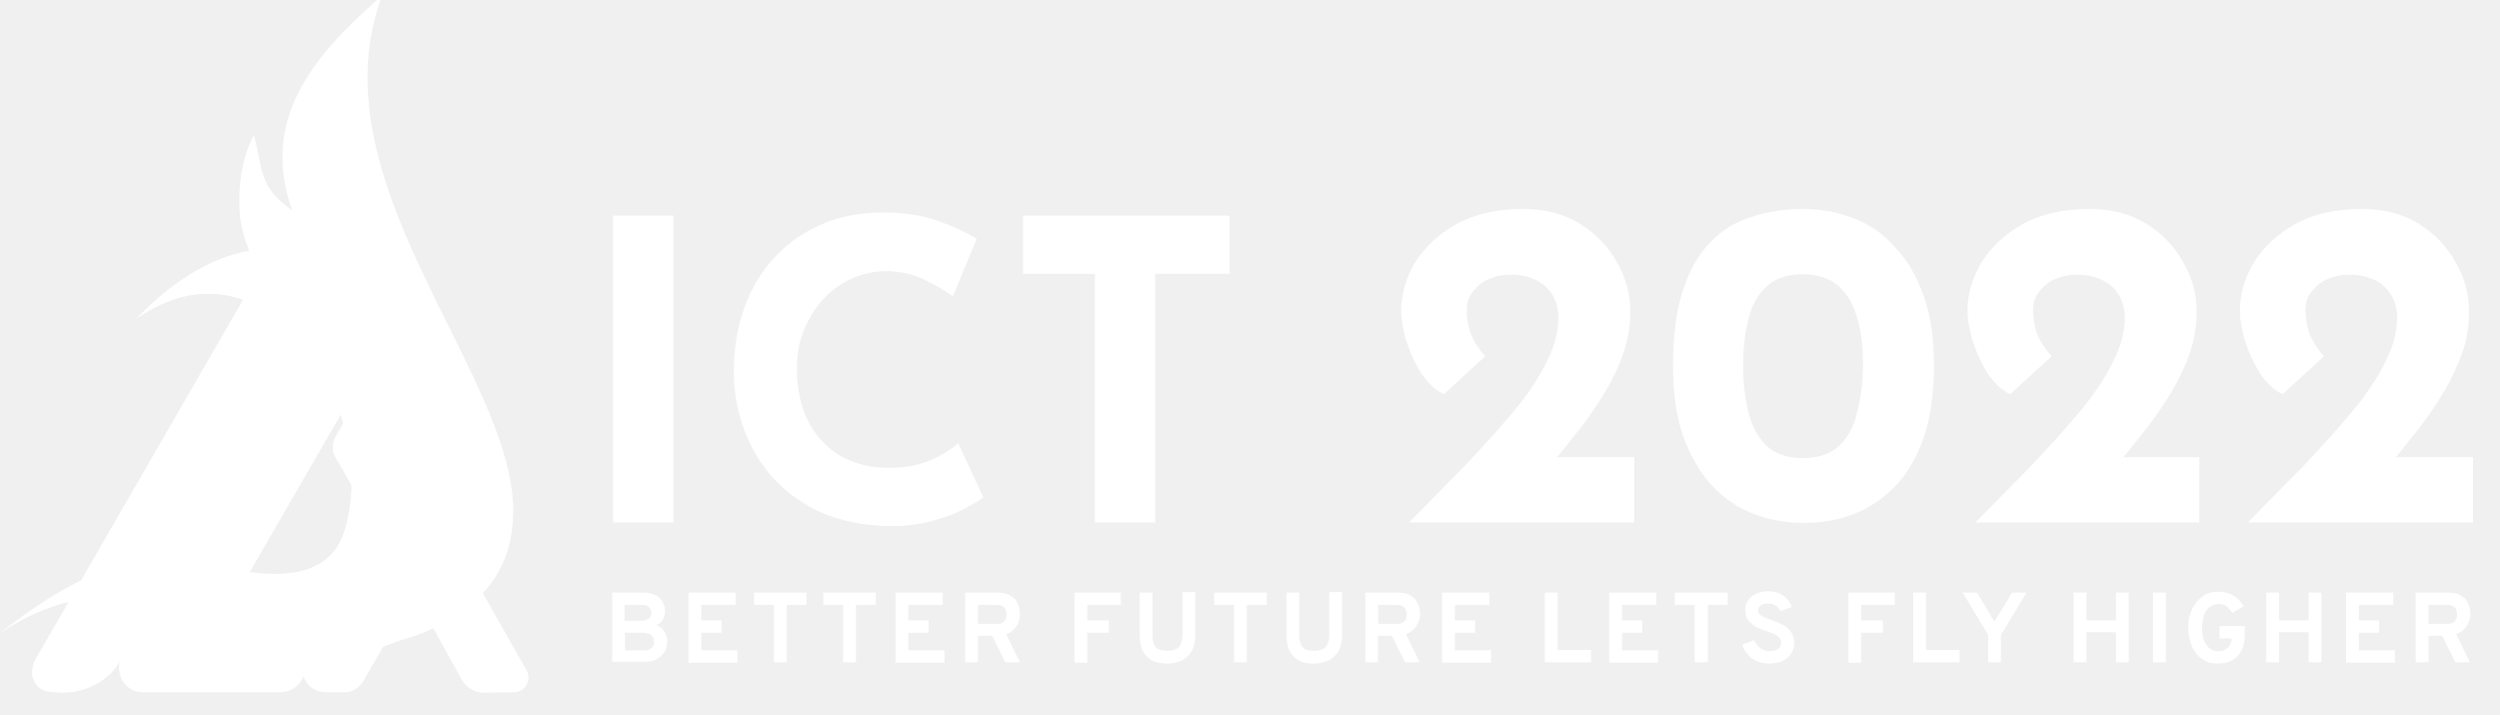
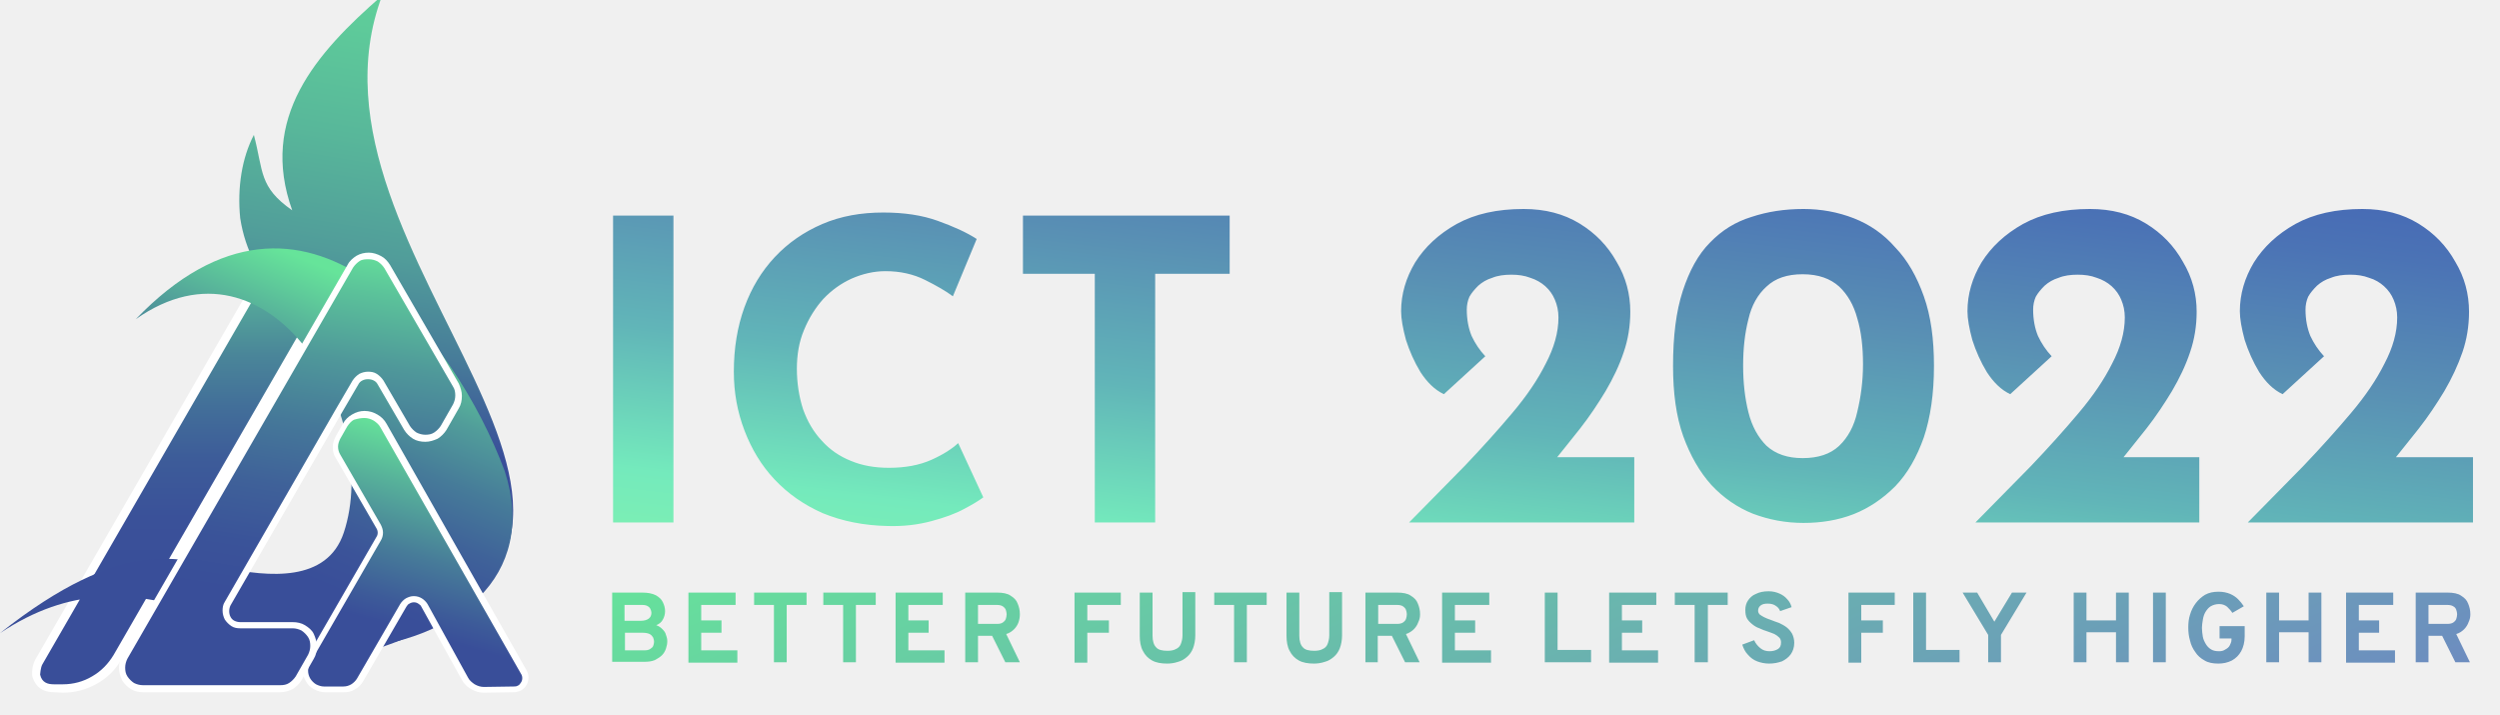
<svg xmlns="http://www.w3.org/2000/svg" xmlns:xlink="http://www.w3.org/1999/xlink" version="1.1" id="Layer_1" x="0px" y="0px" viewBox="0 0 567 162" style="enable-background:new 0 0 567 162;" xml:space="preserve">
  <style type="text/css">
- 	.st0{clip-path:url(#SVGID_00000047783051549677745860000011127665862194302132_);}
+ 	.st0{clip-path:url(#SVGID_00000067920444462314433530000003794126549708818059_);}
	.st1{fill:#FFFFFF;}
- 	.st2{fill-rule:evenodd;clip-rule:evenodd;fill:#FFFFFF;}
+ 	.st2{fill:url(#SVGID_00000052808996886972856120000008325879736241601212_);}
+ 	.st3{fill-rule:evenodd;clip-rule:evenodd;fill:url(#SVGID_00000044156537540709807610000000130047382592211596_);}
+ 	.st4{fill-rule:evenodd;clip-rule:evenodd;fill:#394E99;}
+ 	.st5{fill-rule:evenodd;clip-rule:evenodd;fill:url(#SVGID_00000081633903566483514600000015784370148020493229_);}
+ 	.st6{fill:url(#SVGID_00000073679839622193793030000009126553621529302146_);}
+ 	.st7{fill:url(#SVGID_00000145035700311910653020000007798532011616144793_);}
+ 	.st8{fill:url(#SVGID_00000101102748528970559180000009254420850818108079_);}
+ 	.st9{fill:url(#SVGID_00000073705740391211632920000015886061335947236507_);}
</style>
  <g>
    <defs>
      <rect id="SVGID_1_" width="566.9" height="161.6" />
    </defs>
-     <clipPath id="SVGID_00000175302364657404059970000001132681024631220893_">
+     <clipPath id="SVGID_00000040544642885910015360000012321590435940844443_">
      <use xlink:href="#SVGID_1_" style="overflow:visible;" />
    </clipPath>
-     <g style="clip-path:url(#SVGID_00000175302364657404059970000001132681024631220893_);">
+     <g style="clip-path:url(#SVGID_00000040544642885910015360000012321590435940844443_);">
      <path class="st1" d="M12.3,157c-3.6,0-4.6-2.3-5-3.7c-0.1-1.3,0.1-2.5,0.7-3.7L69,44c0.4-0.6,0.9-1.2,1.5-1.5    c0.6-0.4,1.3-0.5,2.1-0.5c0.6,0,1.2,0.1,1.7,0.4c1.6,0.7,2.6,2.2,3.2,3.4c1.5,2.7,2.2,5.7,2.2,8.7c0,3-0.8,6-2.3,8.7l-49.9,86.4    c-1.3,2.3-3.2,4.2-5.6,5.5c-2.3,1.3-4.9,2-7.6,2L12.3,157z" />
-       <path class="st1" d="M12.2,155.9c-2.1,0-3.4-0.9-3.9-2.8c0-0.2,0.1-2,0.5-2.8l61-105.6c0.3-0.5,0.6-0.8,1.1-1.1    c0.5-0.3,1-0.4,1.5-0.4c0.4,0,0.9,0.1,1.3,0.3c1.3,0.6,2.2,2,2.6,2.8c1.4,2.5,2.1,5.3,2.1,8.2c0,2.9-0.8,5.7-2.2,8.1l-49.9,86.4    c-1.2,2.1-3,3.9-5.1,5.1c-2.1,1.2-4.6,1.9-7,1.9H12.2z" />
+       <linearGradient id="SVGID_00000004532986608310353010000013943842214436253860_" gradientUnits="userSpaceOnUse" x1="43.467" y1="6.136" x2="43.467" y2="118.922" gradientTransform="matrix(1 0 0 -1 0 162)">
+         <stop offset="0.21" style="stop-color:#394E99" />
+         <stop offset="0.34" style="stop-color:#3A5199" />
+         <stop offset="0.46" style="stop-color:#3D5C99" />
+         <stop offset="0.56" style="stop-color:#426E99" />
+         <stop offset="0.67" style="stop-color:#4A8699" />
+         <stop offset="0.77" style="stop-color:#54A69A" />
+         <stop offset="0.86" style="stop-color:#5FCD9A" />
+         <stop offset="0.91" style="stop-color:#66E49A" />
+       </linearGradient>
+       <path style="fill:url(#SVGID_00000004532986608310353010000013943842214436253860_);" d="M12.2,155.9c-2.1,0-3.4-0.9-3.9-2.8    c0-0.2,0.1-2,0.5-2.8l61-105.6c0.3-0.5,0.6-0.8,1.1-1.1c0.5-0.3,1-0.4,1.5-0.4c0.4,0,0.9,0.1,1.3,0.3c1.3,0.6,2.2,2,2.6,2.8    c1.4,2.5,2.1,5.3,2.1,8.2c0,2.9-0.8,5.7-2.2,8.1l-49.9,86.4c-1.2,2.1-3,3.9-5.1,5.1c-2.1,1.2-4.6,1.9-7,1.9H12.2z" />
      <path class="st1" d="M72.5,43.8c0.3,0,0.7,0.1,1,0.2c1.4,0.6,2.2,2.4,2.3,2.5c1.3,2.4,2,5.1,2,7.8c0,2.7-0.7,5.4-2.1,7.8    l-49.9,86.4c-1.2,2-2.8,3.7-4.9,4.9c-2,1.2-4.3,1.8-6.6,1.8h-2.1c-1.4,0-2.7-0.4-3.1-2.2c0,0,0.1-1.6,0.5-2.3l61-105.6    c0.2-0.3,0.5-0.6,0.8-0.8C71.8,43.9,72.1,43.8,72.5,43.8 M72.5,42.3c-0.7,0-1.3,0.2-1.9,0.5c-0.6,0.3-1.1,0.8-1.4,1.4l-61,105.6    c-0.6,1-0.7,3-0.6,3.4c0.3,1.3,1.3,3.4,4.6,3.4h2.1c2.6,0,5.1-0.7,7.4-2c2.2-1.3,4.1-3.2,5.4-5.4L77,62.9c1.5-2.6,2.3-5.5,2.3-8.5    c0-3-0.7-5.9-2.2-8.5l0,0c-0.6-1.1-1.5-2.6-3-3.2C73.6,42.4,73.1,42.3,72.5,42.3L72.5,42.3z" />
-       <path class="st2" d="M54.5,49.5c-0.7-7,0.4-13.7,3.1-18.9c2.2,8.3,1.1,11.8,8.7,17.1C58.8,26.8,71.5,12.2,86.7-1    c-22.4,59.5,78.8,122.6-2.3,148.5c7.5-5.1,11.9-29.1,12.1-32.3C98.8,79.2,59.2,79.6,54.5,49.5z" />
+       <linearGradient id="SVGID_00000057839871435611204650000003882908012361419182_" gradientUnits="userSpaceOnUse" x1="127.938" y1="341.168" x2="45.074" y2="-163.93" gradientTransform="matrix(1 0 0 -1 0 162)">
+         <stop offset="0.14" style="stop-color:#66E49A" />
+         <stop offset="0.25" style="stop-color:#65E19A" />
+         <stop offset="0.32" style="stop-color:#63D99A" />
+         <stop offset="0.37" style="stop-color:#5ECB9A" />
+         <stop offset="0.42" style="stop-color:#58B79A" />
+         <stop offset="0.47" style="stop-color:#519D9A" />
+         <stop offset="0.51" style="stop-color:#477C99" />
+         <stop offset="0.55" style="stop-color:#394E99" />
+       </linearGradient>
+       <path style="fill-rule:evenodd;clip-rule:evenodd;fill:url(#SVGID_00000057839871435611204650000003882908012361419182_);" d="    M54.5,49.5c-0.7-7,0.4-13.7,3.1-18.9c2.2,8.3,1.1,11.8,8.7,17.1C58.8,26.8,71.5,12.2,86.7-1c-22.4,59.5,78.8,122.6-2.3,148.5    c7.5-5.1,11.9-29.1,12.1-32.3C98.8,79.2,59.2,79.6,54.5,49.5z" />
      <g>
-         <path class="st2" d="M33.1,135.8l5.2-9c-4.7-0.1-10.2,0.6-17.1,3.6L18,136C23,135.1,28.1,135,33.1,135.8z" />
+         <path class="st4" d="M33.1,135.8l5.2-9c-4.7-0.1-10.2,0.6-17.1,3.6L18,136C23,135.1,28.1,135,33.1,135.8z" />
      </g>
-       <path class="st2" d="M0,143.6c32-21.4,56.2,5.4,78.7,3.7c24.6-1.8,43.6-16.4,35.8-40.5c-11.3-30.3-45.1-74.6-83.7-34.4    c30.5-21.5,56,22,47.2,48.4c-3.8,11.4-17.2,10-27,8C41.2,126.9,28.3,121.2,0,143.6z" />
-       <path class="st1" d="M109.8,156.4c-0.9,0-1.7-0.2-2.5-0.7c-0.7-0.4-1.4-1-1.8-1.8l-9.2-16.6c-0.2-0.4-0.6-0.8-1-1    c-0.4-0.2-0.9-0.4-1.4-0.4s-1,0.1-1.4,0.4c-0.4,0.2-0.8,0.6-1,1l-9.8,16.9c-0.4,0.6-0.9,1.2-1.6,1.6c-0.7,0.4-1.4,0.6-2.1,0.6    h-4.4c-0.7,0-1.5-0.2-2.1-0.6c-0.6-0.4-1.2-0.9-1.6-1.6c-0.4-0.6-0.6-1.4-0.6-2.1c0-0.7,0.2-1.5,0.6-2.1l16-27.7    c0.2-0.4,0.4-0.9,0.4-1.4c0-0.5-0.1-1-0.4-1.4l-9.2-15.9c-0.4-0.7-0.6-1.4-0.6-2.1s0.2-1.5,0.6-2.1l1.6-2.8c0.4-0.8,1-1.4,1.8-1.8    c0.7-0.4,1.6-0.7,2.5-0.7c0.9,0,1.7,0.2,2.5,0.7c0.7,0.4,1.4,1.1,1.8,1.8l31.9,55.9c0.2,0.4,0.4,0.9,0.4,1.3    c0,0.5-0.1,0.9-0.3,1.4c-0.2,0.4-0.6,0.8-1,1c-0.4,0.2-0.9,0.3-1.4,0.3L109.8,156.4L109.8,156.4z" />
+       <linearGradient id="SVGID_00000141445510957751916080000008274958914436376481_" gradientUnits="userSpaceOnUse" x1="86.061" y1="96.166" x2="51.468" y2="12.894" gradientTransform="matrix(1 0 0 -1 0 162)">
+         <stop offset="0" style="stop-color:#66E49A" />
+         <stop offset="9.000000e-02" style="stop-color:#5EC99A" />
+         <stop offset="0.23" style="stop-color:#519D9A" />
+         <stop offset="0.38" style="stop-color:#467B99" />
+         <stop offset="0.52" style="stop-color:#3F6299" />
+         <stop offset="0.64" style="stop-color:#3B5399" />
+         <stop offset="0.74" style="stop-color:#394E99" />
+       </linearGradient>
+       <path style="fill-rule:evenodd;clip-rule:evenodd;fill:url(#SVGID_00000141445510957751916080000008274958914436376481_);" d="    M0,143.6c32-21.4,56.2,5.4,78.7,3.7c24.6-1.8,43.6-16.4,35.8-40.5c-11.3-30.3-45.1-74.6-83.7-34.4c30.5-21.5,56,22,47.2,48.4    c-3.8,11.4-17.2,10-27,8C41.2,126.9,28.3,121.2,0,143.6z" />
+       <linearGradient id="SVGID_00000084524772812630126050000005449839728476038030_" gradientUnits="userSpaceOnUse" x1="88.231" y1="1.289" x2="105.546" y2="61.675" gradientTransform="matrix(1 0 0 -1 0 162)">
+         <stop offset="0.29" style="stop-color:#394E99" />
+         <stop offset="0.38" style="stop-color:#3D5B99" />
+         <stop offset="0.56" style="stop-color:#477C99" />
+         <stop offset="0.8" style="stop-color:#57B29A" />
+         <stop offset="1" style="stop-color:#66E49A" />
+       </linearGradient>
+       <path style="fill:url(#SVGID_00000084524772812630126050000005449839728476038030_);" d="M109.8,156.4c-0.9,0-1.7-0.2-2.5-0.7    c-0.7-0.4-1.4-1-1.8-1.8l-9.2-16.6c-0.2-0.4-0.6-0.8-1-1c-0.4-0.2-0.9-0.4-1.4-0.4s-1,0.1-1.4,0.4c-0.4,0.2-0.8,0.6-1,1l-9.8,16.9    c-0.4,0.6-0.9,1.2-1.6,1.6c-0.7,0.4-1.4,0.6-2.1,0.6h-4.4c-0.7,0-1.5-0.2-2.1-0.6c-0.6-0.4-1.2-0.9-1.6-1.6    c-0.4-0.6-0.6-1.4-0.6-2.1c0-0.7,0.2-1.5,0.6-2.1l16-27.7c0.2-0.4,0.4-0.9,0.4-1.4c0-0.5-0.1-1-0.4-1.4l-9.2-15.9    c-0.4-0.7-0.6-1.4-0.6-2.1s0.2-1.5,0.6-2.1l1.6-2.8c0.4-0.8,1-1.4,1.8-1.8c0.7-0.4,1.6-0.7,2.5-0.7c0.9,0,1.7,0.2,2.5,0.7    c0.7,0.4,1.4,1.1,1.8,1.8l31.9,55.9c0.2,0.4,0.4,0.9,0.4,1.3c0,0.5-0.1,0.9-0.3,1.4c-0.2,0.4-0.6,0.8-1,1    c-0.4,0.2-0.9,0.3-1.4,0.3L109.8,156.4L109.8,156.4z" />
      <path class="st1" d="M82.7,94.8c0.7,0,1.4,0.2,2.1,0.6c0.6,0.4,1.2,0.9,1.5,1.5l31.9,55.9c0.2,0.3,0.3,0.6,0.3,1s-0.1,0.7-0.3,1    c-0.2,0.3-0.4,0.6-0.7,0.7c-0.3,0.2-0.7,0.2-1,0.2l-6.7,0.1c-0.7,0-1.4-0.2-2.1-0.6c-0.6-0.4-1.2-0.9-1.5-1.5L97,137    c-0.3-0.5-0.8-1-1.3-1.3c-0.5-0.3-1.1-0.5-1.8-0.5s-1.2,0.2-1.8,0.5c-0.5,0.3-1,0.8-1.3,1.3l-9.8,16.9c-0.3,0.5-0.8,1-1.3,1.3    c-0.5,0.3-1.1,0.5-1.8,0.5h-4.4c-0.6,0-1.2-0.2-1.8-0.5c-0.5-0.3-1-0.8-1.3-1.3c-0.3-0.5-0.5-1.1-0.5-1.8c0-0.6,0.2-1.2,0.5-1.8    l16-27.7c0.3-0.5,0.5-1.1,0.5-1.8c0-0.6-0.2-1.2-0.5-1.8l-9.2-15.9c-0.3-0.5-0.5-1.1-0.5-1.8c0-0.6,0.2-1.2,0.5-1.8l1.6-2.8    c0.4-0.6,0.9-1.2,1.5-1.5C81.3,94.9,82,94.8,82.7,94.8 M82.7,93.2c-1,0-2,0.3-2.8,0.8c-0.9,0.5-1.6,1.2-2.1,2.1l-1.6,2.8    c-0.4,0.8-0.7,1.6-0.7,2.5c0,0.9,0.2,1.8,0.7,2.5l9.2,15.9c0.2,0.3,0.3,0.7,0.3,1c0,0.4-0.1,0.7-0.3,1l-16,27.7    c-0.4,0.8-0.7,1.6-0.7,2.5c0,0.9,0.2,1.7,0.7,2.5c0.4,0.8,1.1,1.4,1.8,1.8c0.8,0.4,1.6,0.7,2.5,0.7h4.4c0.9,0,1.8-0.2,2.5-0.7    c0.8-0.4,1.4-1.1,1.8-1.8l9.8-16.9c0.2-0.3,0.4-0.6,0.7-0.7c0.3-0.2,0.7-0.3,1-0.3c0.4,0,0.7,0.1,1,0.3c0.3,0.2,0.6,0.4,0.7,0.7    l9.2,16.6c0.5,0.9,1.2,1.6,2.1,2.1c0.9,0.5,1.8,0.8,2.8,0.8l6.7-0.1c0.6,0,1.2-0.1,1.8-0.4c0.5-0.3,1-0.7,1.3-1.3    c0.3-0.5,0.4-1.1,0.4-1.7c0-0.6-0.2-1.2-0.5-1.7L87.7,96.1c-0.5-0.9-1.2-1.6-2.1-2.1C84.7,93.5,83.8,93.2,82.7,93.2L82.7,93.2z" />
-       <path class="st1" d="M32.4,156.4c-0.8,0-1.7-0.2-2.4-0.6c-0.7-0.4-1.3-1-1.8-1.8c-0.4-0.7-0.6-1.6-0.6-2.4c0-0.8,0.2-1.7,0.6-2.4    l51.2-88.7c0.4-0.7,1-1.3,1.8-1.8c0.7-0.4,1.6-0.6,2.4-0.6c0.8,0,1.7,0.2,2.4,0.6c0.7,0.4,1.3,1,1.8,1.8l15.6,26.9    c0.4,0.7,0.6,1.6,0.6,2.4s-0.2,1.7-0.6,2.4l-2.8,4.9c-0.4,0.7-1,1.3-1.8,1.8c-0.7,0.4-1.6,0.6-2.4,0.6c-0.8,0-1.7-0.2-2.4-0.6    c-0.7-0.4-1.3-1-1.8-1.8l-6-10.3c-0.3-0.5-0.7-0.9-1.2-1.2c-0.5-0.3-1.1-0.4-1.6-0.4c-0.6,0-1.1,0.2-1.6,0.4    c-0.5,0.3-0.9,0.7-1.2,1.2l-29,50.1c-0.3,0.5-0.4,1.1-0.4,1.6c0,0.6,0.2,1.1,0.4,1.6c0.3,0.5,0.7,0.9,1.2,1.2    c0.5,0.3,1.1,0.4,1.6,0.4h11.9c0.8,0,1.7,0.2,2.4,0.7c0.7,0.4,1.3,1,1.8,1.8c0.4,0.7,0.6,1.6,0.6,2.4c0,0.8-0.2,1.7-0.6,2.4    l-2.8,4.9c-0.4,0.7-1,1.3-1.8,1.8c-0.7,0.4-1.6,0.6-2.4,0.6H32.4z" />
+       <linearGradient id="SVGID_00000002346362636735346170000005967395932478588344_" gradientUnits="userSpaceOnUse" x1="75.957" y1="105.213" x2="59.493" y2="1.278" gradientTransform="matrix(1 0 0 -1 0 162)">
+         <stop offset="0" style="stop-color:#63DC9A" />
+         <stop offset="8.000000e-02" style="stop-color:#5BC29A" />
+         <stop offset="0.23" style="stop-color:#4F989A" />
+         <stop offset="0.38" style="stop-color:#457899" />
+         <stop offset="0.52" style="stop-color:#3F6199" />
+         <stop offset="0.65" style="stop-color:#3A5399" />
+         <stop offset="0.76" style="stop-color:#394E99" />
+       </linearGradient>
+       <path style="fill:url(#SVGID_00000002346362636735346170000005967395932478588344_);" d="M32.4,156.4c-0.8,0-1.7-0.2-2.4-0.6    c-0.7-0.4-1.3-1-1.8-1.8c-0.4-0.7-0.6-1.6-0.6-2.4c0-0.8,0.2-1.7,0.6-2.4l51.2-88.7c0.4-0.7,1-1.3,1.8-1.8    c0.7-0.4,1.6-0.6,2.4-0.6c0.8,0,1.7,0.2,2.4,0.6c0.7,0.4,1.3,1,1.8,1.8l15.6,26.9c0.4,0.7,0.6,1.6,0.6,2.4s-0.2,1.7-0.6,2.4    l-2.8,4.9c-0.4,0.7-1,1.3-1.8,1.8c-0.7,0.4-1.6,0.6-2.4,0.6c-0.8,0-1.7-0.2-2.4-0.6c-0.7-0.4-1.3-1-1.8-1.8l-6-10.3    c-0.3-0.5-0.7-0.9-1.2-1.2c-0.5-0.3-1.1-0.4-1.6-0.4c-0.6,0-1.1,0.2-1.6,0.4c-0.5,0.3-0.9,0.7-1.2,1.2l-29,50.1    c-0.3,0.5-0.4,1.1-0.4,1.6c0,0.6,0.2,1.1,0.4,1.6c0.3,0.5,0.7,0.9,1.2,1.2c0.5,0.3,1.1,0.4,1.6,0.4h11.9c0.8,0,1.7,0.2,2.4,0.7    c0.7,0.4,1.3,1,1.8,1.8c0.4,0.7,0.6,1.6,0.6,2.4c0,0.8-0.2,1.7-0.6,2.4l-2.8,4.9c-0.4,0.7-1,1.3-1.8,1.8c-0.7,0.4-1.6,0.6-2.4,0.6    H32.4z" />
      <path class="st1" d="M83.7,58.8c0.7,0,1.4,0.2,2,0.5c0.6,0.4,1.1,0.9,1.5,1.5l15.6,26.9c0.4,0.6,0.5,1.3,0.5,2    c0,0.7-0.2,1.4-0.5,2l-2.8,4.9c-0.4,0.6-0.9,1.1-1.5,1.5c-0.6,0.4-1.3,0.5-2,0.5c-0.7,0-1.4-0.2-2-0.5c-0.6-0.4-1.1-0.9-1.5-1.5    l-6-10.3c-0.4-0.6-0.9-1.1-1.5-1.5c-0.6-0.4-1.3-0.5-2-0.5c-0.7,0-1.4,0.2-2,0.5c-0.6,0.4-1.1,0.9-1.5,1.5l-3.8,6.5L51,136.5    c-0.4,0.6-0.5,1.3-0.5,2c0,0.7,0.2,1.4,0.5,2c0.4,0.6,0.9,1.1,1.5,1.5c0.6,0.4,1.3,0.5,2,0.5h11.9c0.7,0,1.4,0.2,2,0.5    c0.6,0.4,1.1,0.9,1.5,1.5c0.4,0.6,0.5,1.3,0.5,2c0,0.7-0.2,1.4-0.5,2l-2.8,4.9c-0.4,0.6-0.9,1.1-1.5,1.5c-0.6,0.4-1.3,0.5-2,0.5    H32.4c-0.7,0-1.4-0.2-2-0.5c-0.6-0.4-1.1-0.9-1.5-1.5c-0.4-0.6-0.5-1.3-0.5-2c0-0.7,0.2-1.4,0.5-2l51.2-88.7    c0.4-0.6,0.9-1.1,1.5-1.5S83,58.8,83.7,58.8 M83.7,57.3c-1,0-1.9,0.2-2.8,0.7c-0.8,0.5-1.6,1.2-2,2l-51.2,88.7    c-0.5,0.8-0.7,1.8-0.7,2.8c0,1,0.3,1.9,0.7,2.8c0.5,0.8,1.2,1.5,2,2c0.8,0.5,1.8,0.7,2.8,0.7h31.1c1,0,1.9-0.3,2.8-0.7    c0.8-0.5,1.5-1.2,2-2l2.8-4.9c0.5-0.8,0.7-1.8,0.7-2.8c0-1-0.3-1.9-0.7-2.8s-1.2-1.5-2-2c-0.8-0.5-1.8-0.7-2.8-0.7H54.5    c-0.4,0-0.9-0.1-1.3-0.3c-0.4-0.2-0.7-0.5-0.9-0.9c-0.2-0.4-0.3-0.8-0.3-1.3c0-0.4,0.1-0.9,0.3-1.3l25.2-43.6l3.8-6.5    c0.2-0.4,0.5-0.7,0.9-0.9c0.4-0.2,0.8-0.3,1.3-0.3s0.9,0.1,1.3,0.3c0.4,0.2,0.7,0.5,0.9,0.9l6,10.3c0.5,0.8,1.2,1.5,2,2    c0.8,0.5,1.8,0.7,2.8,0.7c1,0,1.9-0.3,2.8-0.7c0.8-0.5,1.5-1.2,2-2l2.8-4.9c0.5-0.8,0.7-1.8,0.7-2.8c0-1-0.3-1.9-0.7-2.8    L88.5,60.1c-0.5-0.8-1.2-1.6-2-2C85.6,57.6,84.6,57.3,83.7,57.3L83.7,57.3z" />
      <g>
-         <path class="st1" d="M139.1,48.9h13.7v69.6h-13.7V48.9z M223.1,112.8c-0.8,0.6-2.2,1.5-4.3,2.6c-2,1.1-4.5,2-7.5,2.8     c-3,0.8-6.2,1.2-9.8,1.1c-5.5-0.1-10.4-1.1-14.8-2.9c-4.3-1.9-7.9-4.4-11-7.7c-3-3.2-5.2-6.9-6.8-11.1c-1.6-4.2-2.4-8.6-2.4-13.3     c0-5.3,0.8-10.2,2.4-14.6c1.6-4.4,3.9-8.2,6.9-11.4c3-3.2,6.6-5.7,10.8-7.5c4.2-1.8,8.8-2.6,13.8-2.6c4.7,0,8.8,0.6,12.4,1.9     c3.6,1.3,6.5,2.6,8.8,4.1l-5.4,13c-1.6-1.2-3.7-2.4-6.3-3.7c-2.6-1.3-5.6-2-9-2c-2.6,0-5.2,0.6-7.7,1.7c-2.4,1.1-4.5,2.6-6.4,4.6     c-1.8,2-3.3,4.4-4.4,7.1c-1.1,2.6-1.6,5.6-1.6,8.7c0,3.3,0.5,6.4,1.4,9.2c1,2.8,2.4,5.2,4.3,7.2c1.8,2,4,3.5,6.5,4.5     c2.6,1.1,5.5,1.6,8.7,1.6c3.7,0,6.9-0.6,9.6-1.8s4.7-2.5,6.1-3.8L223.1,112.8z M232.1,48.9H279v13.2h-16.9v56.4h-13.7V62.1h-16.3     V48.9z M319.7,118.5c4.4-4.5,8.6-8.7,12.6-12.8c4-4.2,7.6-8.2,10.8-12c3.3-3.9,5.8-7.6,7.6-11.2c1.9-3.6,2.9-7.1,2.9-10.5     c0-1.5-0.3-2.8-0.8-4c-0.5-1.2-1.2-2.2-2.2-3.1c-0.9-0.8-2.1-1.5-3.4-1.9c-1.3-0.5-2.7-0.7-4.3-0.7c-1.6,0-3.1,0.2-4.3,0.7     c-1.3,0.4-2.3,1-3.2,1.8c-0.8,0.8-1.5,1.6-2,2.5c-0.4,0.9-0.6,1.9-0.6,2.9c0,2.3,0.4,4.3,1.1,6c0.8,1.7,1.8,3.2,3.1,4.6l-9.4,8.6     c-2.1-1-3.8-2.7-5.3-5c-1.4-2.3-2.5-4.8-3.3-7.3c-0.7-2.6-1.1-4.8-1.1-6.5c0-3.9,1.1-7.6,3.2-11.1c2.2-3.5,5.3-6.4,9.4-8.7     c4.2-2.3,9.2-3.4,15.2-3.4c4.9,0,9.1,1.1,12.7,3.3c3.6,2.2,6.4,5.1,8.4,8.7c2.1,3.5,3.1,7.3,3.1,11.3c0,3.2-0.5,6.3-1.5,9.2     c-1,3-2.4,5.9-4.1,8.8c-1.7,2.8-3.6,5.7-5.8,8.5c-2.2,2.8-4.5,5.6-6.8,8.5l-7-2h26.1v14.8H319.7z M409.2,118.6     c-4,0-7.8-0.7-11.5-2.1c-3.5-1.4-6.7-3.6-9.4-6.5c-2.7-3-4.8-6.7-6.4-11.1c-1.6-4.5-2.3-9.8-2.3-15.9c0-6.8,0.7-12.4,2.2-17     c1.5-4.6,3.5-8.3,6.2-11c2.7-2.8,5.8-4.7,9.4-5.8c3.6-1.2,7.5-1.8,11.8-1.8c4,0,7.8,0.7,11.4,2.1c3.6,1.4,6.8,3.6,9.4,6.6     c2.8,2.9,4.9,6.6,6.5,11.1c1.6,4.5,2.3,9.7,2.3,15.8c0,6.3-0.8,11.7-2.3,16.2c-1.6,4.5-3.7,8.2-6.5,11.1     c-2.8,2.8-5.9,4.9-9.4,6.3C417,118,413.2,118.6,409.2,118.6z M409,103.9c3.5,0,6.3-0.9,8.3-2.8c2-1.9,3.4-4.5,4.1-7.7     c0.8-3.3,1.3-6.9,1.3-10.8c0-3.9-0.4-7.4-1.3-10.4c-0.8-3-2.2-5.4-4.1-7.2c-2-1.8-4.7-2.8-8.3-2.8c-3.5,0-6.2,0.9-8.2,2.8     c-2,1.8-3.4,4.3-4.1,7.4c-0.8,3.1-1.2,6.6-1.2,10.5c0,3.9,0.4,7.4,1.2,10.6c0.8,3.2,2.2,5.7,4.1,7.6     C402.9,103,405.6,103.9,409,103.9z M448.2,118.5c4.4-4.5,8.6-8.7,12.6-12.8c4-4.2,7.6-8.2,10.8-12c3.3-3.9,5.8-7.6,7.6-11.2     c1.9-3.6,2.9-7.1,2.9-10.5c0-1.5-0.3-2.8-0.8-4c-0.5-1.2-1.2-2.2-2.2-3.1c-0.9-0.8-2.1-1.5-3.4-1.9c-1.3-0.5-2.7-0.7-4.3-0.7     c-1.6,0-3.1,0.2-4.3,0.7c-1.3,0.4-2.3,1-3.2,1.8c-0.8,0.8-1.5,1.6-2,2.5c-0.4,0.9-0.6,1.9-0.6,2.9c0,2.3,0.4,4.3,1.1,6     c0.8,1.7,1.8,3.2,3.1,4.6l-9.4,8.6c-2.1-1-3.8-2.7-5.3-5c-1.4-2.3-2.5-4.8-3.3-7.3c-0.7-2.6-1.1-4.8-1.1-6.5     c0-3.9,1.1-7.6,3.2-11.1c2.2-3.5,5.3-6.4,9.4-8.7c4.2-2.3,9.2-3.4,15.2-3.4c4.9,0,9.1,1.1,12.7,3.3c3.6,2.2,6.4,5.1,8.4,8.7     c2.1,3.5,3.1,7.3,3.1,11.3c0,3.2-0.5,6.3-1.5,9.2c-1,3-2.4,5.9-4.1,8.8c-1.7,2.8-3.6,5.7-5.8,8.5c-2.2,2.8-4.5,5.6-6.8,8.5l-7-2     H499v14.8H448.2z M510,118.5c4.4-4.5,8.6-8.7,12.6-12.8c4-4.2,7.6-8.2,10.8-12c3.3-3.9,5.8-7.6,7.6-11.2     c1.9-3.6,2.9-7.1,2.9-10.5c0-1.5-0.3-2.8-0.8-4c-0.5-1.2-1.2-2.2-2.2-3.1c-0.9-0.8-2-1.5-3.4-1.9c-1.3-0.5-2.7-0.7-4.3-0.7     c-1.6,0-3.1,0.2-4.3,0.7c-1.3,0.4-2.3,1-3.2,1.8c-0.8,0.8-1.5,1.6-2,2.5c-0.4,0.9-0.6,1.9-0.6,2.9c0,2.3,0.4,4.3,1.1,6     c0.8,1.7,1.8,3.2,3.1,4.6l-9.4,8.6c-2.1-1-3.8-2.7-5.3-5c-1.4-2.3-2.5-4.8-3.3-7.3c-0.7-2.6-1.1-4.8-1.1-6.5     c0-3.9,1.1-7.6,3.2-11.1c2.2-3.5,5.3-6.4,9.4-8.7c4.2-2.3,9.2-3.4,15.2-3.4c4.9,0,9.1,1.1,12.7,3.3c3.6,2.2,6.4,5.1,8.4,8.7     c2.1,3.5,3.1,7.3,3.1,11.3c0,3.2-0.5,6.3-1.5,9.2s-2.4,5.9-4.1,8.8c-1.7,2.8-3.6,5.7-5.8,8.5c-2.2,2.8-4.5,5.6-6.8,8.5l-7-2h26.1     v14.8H510z" />
+         <linearGradient id="SVGID_00000070091522636405020480000003473333371000665510_" gradientUnits="userSpaceOnUse" x1="342.309" y1="14.236" x2="368.031" y2="228.85" gradientTransform="matrix(1 0 0 -1 0 162)">
+           <stop offset="0" style="stop-color:#7EF0B2" />
+           <stop offset="8.000000e-02" style="stop-color:#74EABC" />
+           <stop offset="0.23" style="stop-color:#61B5B8" />
+           <stop offset="0.38" style="stop-color:#5990B4" />
+           <stop offset="0.52" style="stop-color:#4B73B5" />
+           <stop offset="0.65" style="stop-color:#4260B6" />
+           <stop offset="0.76" style="stop-color:#455EB5" />
+         </linearGradient>
+         <path style="fill:url(#SVGID_00000070091522636405020480000003473333371000665510_);" d="M139.1,48.9h13.7v69.6h-13.7V48.9z      M223.1,112.8c-0.8,0.6-2.2,1.5-4.3,2.6c-2,1.1-4.5,2-7.5,2.8c-3,0.8-6.2,1.2-9.8,1.1c-5.5-0.1-10.4-1.1-14.8-2.9     c-4.3-1.9-7.9-4.4-11-7.7c-3-3.2-5.2-6.9-6.8-11.1c-1.6-4.2-2.4-8.6-2.4-13.3c0-5.3,0.8-10.2,2.4-14.6c1.6-4.4,3.9-8.2,6.9-11.4     c3-3.2,6.6-5.7,10.8-7.5c4.2-1.8,8.8-2.6,13.8-2.6c4.7,0,8.8,0.6,12.4,1.9c3.6,1.3,6.5,2.6,8.8,4.1l-5.4,13     c-1.6-1.2-3.7-2.4-6.3-3.7c-2.6-1.3-5.6-2-9-2c-2.6,0-5.2,0.6-7.7,1.7c-2.4,1.1-4.5,2.6-6.4,4.6c-1.8,2-3.3,4.4-4.4,7.1     c-1.1,2.6-1.6,5.6-1.6,8.7c0,3.3,0.5,6.4,1.4,9.2c1,2.8,2.4,5.2,4.3,7.2c1.8,2,4,3.5,6.5,4.5c2.6,1.1,5.5,1.6,8.7,1.6     c3.7,0,6.9-0.6,9.6-1.8s4.7-2.5,6.1-3.8L223.1,112.8z M232.1,48.9H279v13.2h-16.9v56.4h-13.7V62.1h-16.3V48.9z M319.7,118.5     c4.4-4.5,8.6-8.7,12.6-12.8c4-4.2,7.6-8.2,10.8-12c3.3-3.9,5.8-7.6,7.6-11.2c1.9-3.6,2.9-7.1,2.9-10.5c0-1.5-0.3-2.8-0.8-4     c-0.5-1.2-1.2-2.2-2.2-3.1c-0.9-0.8-2.1-1.5-3.4-1.9c-1.3-0.5-2.7-0.7-4.3-0.7c-1.6,0-3.1,0.2-4.3,0.7c-1.3,0.4-2.3,1-3.2,1.8     c-0.8,0.8-1.5,1.6-2,2.5c-0.4,0.9-0.6,1.9-0.6,2.9c0,2.3,0.4,4.3,1.1,6c0.8,1.7,1.8,3.2,3.1,4.6l-9.4,8.6c-2.1-1-3.8-2.7-5.3-5     c-1.4-2.3-2.5-4.8-3.3-7.3c-0.7-2.6-1.1-4.8-1.1-6.5c0-3.9,1.1-7.6,3.2-11.1c2.2-3.5,5.3-6.4,9.4-8.7c4.2-2.3,9.2-3.4,15.2-3.4     c4.9,0,9.1,1.1,12.7,3.3c3.6,2.2,6.4,5.1,8.4,8.7c2.1,3.5,3.1,7.3,3.1,11.3c0,3.2-0.5,6.3-1.5,9.2c-1,3-2.4,5.9-4.1,8.8     c-1.7,2.8-3.6,5.7-5.8,8.5c-2.2,2.8-4.5,5.6-6.8,8.5l-7-2h26.1v14.8H319.7z M409.2,118.6c-4,0-7.8-0.7-11.5-2.1     c-3.5-1.4-6.7-3.6-9.4-6.5c-2.7-3-4.8-6.7-6.4-11.1c-1.6-4.5-2.3-9.8-2.3-15.9c0-6.8,0.7-12.4,2.2-17c1.5-4.6,3.5-8.3,6.2-11     c2.7-2.8,5.8-4.7,9.4-5.8c3.6-1.2,7.5-1.8,11.8-1.8c4,0,7.8,0.7,11.4,2.1c3.6,1.4,6.8,3.6,9.4,6.6c2.8,2.9,4.9,6.6,6.5,11.1     c1.6,4.5,2.3,9.7,2.3,15.8c0,6.3-0.8,11.7-2.3,16.2c-1.6,4.5-3.7,8.2-6.5,11.1c-2.8,2.8-5.9,4.9-9.4,6.3     C417,118,413.2,118.6,409.2,118.6z M409,103.9c3.5,0,6.3-0.9,8.3-2.8c2-1.9,3.4-4.5,4.1-7.7c0.8-3.3,1.3-6.9,1.3-10.8     c0-3.9-0.4-7.4-1.3-10.4c-0.8-3-2.2-5.4-4.1-7.2c-2-1.8-4.7-2.8-8.3-2.8c-3.5,0-6.2,0.9-8.2,2.8c-2,1.8-3.4,4.3-4.1,7.4     c-0.8,3.1-1.2,6.6-1.2,10.5c0,3.9,0.4,7.4,1.2,10.6c0.8,3.2,2.2,5.7,4.1,7.6C402.9,103,405.6,103.9,409,103.9z M448.2,118.5     c4.4-4.5,8.6-8.7,12.6-12.8c4-4.2,7.6-8.2,10.8-12c3.3-3.9,5.8-7.6,7.6-11.2c1.9-3.6,2.9-7.1,2.9-10.5c0-1.5-0.3-2.8-0.8-4     c-0.5-1.2-1.2-2.2-2.2-3.1c-0.9-0.8-2.1-1.5-3.4-1.9c-1.3-0.5-2.7-0.7-4.3-0.7c-1.6,0-3.1,0.2-4.3,0.7c-1.3,0.4-2.3,1-3.2,1.8     c-0.8,0.8-1.5,1.6-2,2.5c-0.4,0.9-0.6,1.9-0.6,2.9c0,2.3,0.4,4.3,1.1,6c0.8,1.7,1.8,3.2,3.1,4.6l-9.4,8.6c-2.1-1-3.8-2.7-5.3-5     c-1.4-2.3-2.5-4.8-3.3-7.3c-0.7-2.6-1.1-4.8-1.1-6.5c0-3.9,1.1-7.6,3.2-11.1c2.2-3.5,5.3-6.4,9.4-8.7c4.2-2.3,9.2-3.4,15.2-3.4     c4.9,0,9.1,1.1,12.7,3.3c3.6,2.2,6.4,5.1,8.4,8.7c2.1,3.5,3.1,7.3,3.1,11.3c0,3.2-0.5,6.3-1.5,9.2c-1,3-2.4,5.9-4.1,8.8     c-1.7,2.8-3.6,5.7-5.8,8.5c-2.2,2.8-4.5,5.6-6.8,8.5l-7-2H499v14.8H448.2z M510,118.5c4.4-4.5,8.6-8.7,12.6-12.8     c4-4.2,7.6-8.2,10.8-12c3.3-3.9,5.8-7.6,7.6-11.2c1.9-3.6,2.9-7.1,2.9-10.5c0-1.5-0.3-2.8-0.8-4c-0.5-1.2-1.2-2.2-2.2-3.1     c-0.9-0.8-2-1.5-3.4-1.9c-1.3-0.5-2.7-0.7-4.3-0.7c-1.6,0-3.1,0.2-4.3,0.7c-1.3,0.4-2.3,1-3.2,1.8c-0.8,0.8-1.5,1.6-2,2.5     c-0.4,0.9-0.6,1.9-0.6,2.9c0,2.3,0.4,4.3,1.1,6c0.8,1.7,1.8,3.2,3.1,4.6l-9.4,8.6c-2.1-1-3.8-2.7-5.3-5c-1.4-2.3-2.5-4.8-3.3-7.3     c-0.7-2.6-1.1-4.8-1.1-6.5c0-3.9,1.1-7.6,3.2-11.1c2.2-3.5,5.3-6.4,9.4-8.7c4.2-2.3,9.2-3.4,15.2-3.4c4.9,0,9.1,1.1,12.7,3.3     c3.6,2.2,6.4,5.1,8.4,8.7c2.1,3.5,3.1,7.3,3.1,11.3c0,3.2-0.5,6.3-1.5,9.2s-2.4,5.9-4.1,8.8c-1.7,2.8-3.6,5.7-5.8,8.5     c-2.2,2.8-4.5,5.6-6.8,8.5l-7-2h26.1v14.8H510z" />
      </g>
-       <path class="st1" d="M138.9,150.2v-15.8h6.8c1.3,0,2.3,0.2,3.1,0.6c0.7,0.4,1.3,0.9,1.6,1.6c0.3,0.6,0.5,1.3,0.5,2    c0,0.7-0.2,1.4-0.5,1.9c-0.3,0.6-0.8,1-1.5,1.3c0.6,0.2,1,0.5,1.4,0.9c0.4,0.4,0.7,0.8,0.8,1.3c0.2,0.5,0.3,1,0.3,1.4    c0,0.6-0.1,1.1-0.3,1.7c-0.2,0.6-0.5,1.1-0.9,1.5s-1,0.8-1.6,1.1c-0.7,0.3-1.5,0.4-2.5,0.4H138.9z M141.8,147.5h4.4    c0.6,0,1-0.1,1.3-0.3c0.3-0.2,0.6-0.4,0.7-0.7c0.1-0.3,0.2-0.6,0.2-0.9c0-0.4-0.1-0.7-0.2-1c-0.2-0.3-0.4-0.6-0.8-0.8    c-0.4-0.2-1-0.3-1.8-0.3h-3.8V147.5z M141.8,140.8h3.5c0.9,0,1.5-0.2,1.9-0.5c0.4-0.3,0.6-0.8,0.6-1.3c0-0.3-0.1-0.6-0.2-0.8    c-0.1-0.3-0.3-0.5-0.6-0.7c-0.3-0.2-0.7-0.3-1.3-0.3h-4V140.8z M156.2,150.2v-15.8h10.7v2.8h-7.8v3.5h4.6v2.8h-4.6v4h8.2v2.8    H156.2z M175.6,150.2v-13h-4.5v-2.8H183v2.8h-4.5v13H175.6z M191.3,150.2v-13h-4.5v-2.8h11.9v2.8h-4.5v13H191.3z M203.2,150.2    v-15.8h10.7v2.8h-7.8v3.5h4.6v2.8h-4.6v4h8.2v2.8H203.2z M219,150.2v-15.8h7.2c1.3,0,2.4,0.2,3.1,0.7c0.8,0.5,1.3,1,1.6,1.8    c0.3,0.7,0.5,1.5,0.5,2.4c0,0.6-0.1,1.2-0.3,1.8c-0.2,0.6-0.6,1.2-1,1.6c-0.5,0.5-1.1,0.9-1.8,1.1l3.1,6.4h-3.3l-3-6h-3.2v6H219z     M221.9,141.5h4.3c0.6,0,1-0.1,1.3-0.3c0.3-0.2,0.6-0.5,0.7-0.8c0.1-0.3,0.2-0.7,0.2-1.1c0-0.3-0.1-0.7-0.2-1    c-0.1-0.3-0.4-0.6-0.7-0.8c-0.3-0.2-0.8-0.3-1.3-0.3h-4.3V141.5z M243.8,150.2v-15.8h10.5v2.8h-7.6v3.5h4.9v2.8h-4.9v6.8H243.8z     M264.8,150.5c-1.3,0-2.5-0.2-3.4-0.7c-0.9-0.5-1.6-1.2-2.1-2.2c-0.5-0.9-0.7-2.1-0.7-3.4v-9.8h2.9v9.8c0,1.2,0.3,2.1,0.8,2.6    c0.5,0.6,1.4,0.8,2.6,0.8c0.7,0,1.4-0.1,1.9-0.4c0.5-0.2,0.9-0.6,1.1-1.1c0.2-0.5,0.4-1.2,0.4-2v-9.8h2.9v9.8    c0,1.1-0.2,2.1-0.5,2.9c-0.3,0.8-0.8,1.5-1.4,2c-0.6,0.5-1.2,0.9-2,1.1C266.4,150.4,265.6,150.5,264.8,150.5z M280,150.2v-13h-4.5    v-2.8h11.9v2.8h-4.5v13H280z M298.1,150.5c-1.3,0-2.5-0.2-3.4-0.7c-0.9-0.5-1.6-1.2-2.1-2.2c-0.5-0.9-0.7-2.1-0.7-3.4v-9.8h2.9    v9.8c0,1.2,0.3,2.1,0.8,2.6c0.5,0.6,1.4,0.8,2.6,0.8c0.7,0,1.4-0.1,1.9-0.4c0.5-0.2,0.9-0.6,1.1-1.1c0.2-0.5,0.4-1.2,0.4-2v-9.8    h2.9v9.8c0,1.1-0.2,2.1-0.5,2.9c-0.3,0.8-0.8,1.5-1.4,2c-0.6,0.5-1.2,0.9-2,1.1C299.7,150.4,298.9,150.5,298.1,150.5z     M309.8,150.2v-15.8h7.2c1.3,0,2.4,0.2,3.1,0.7c0.8,0.5,1.3,1,1.6,1.8c0.3,0.7,0.5,1.5,0.5,2.4c0,0.6-0.1,1.2-0.4,1.8    c-0.2,0.6-0.6,1.2-1,1.6s-1.1,0.9-1.8,1.1l3.1,6.4h-3.3l-3-6h-3.2v6H309.8z M312.7,141.5h4.3c0.5,0,1-0.1,1.3-0.3    c0.3-0.2,0.6-0.5,0.7-0.8c0.1-0.3,0.2-0.7,0.2-1.1c0-0.3-0.1-0.7-0.2-1s-0.4-0.6-0.7-0.8c-0.3-0.2-0.8-0.3-1.3-0.3h-4.3V141.5z     M327.2,150.2v-15.8h10.7v2.8h-7.8v3.5h4.6v2.8h-4.6v4h8.2v2.8H327.2z M350.5,150.2v-15.8h2.9v13h7.6v2.8H350.5z M365.1,150.2    v-15.8h10.7v2.8h-7.8v3.5h4.6v2.8h-4.6v4h8.2v2.8H365.1z M384.5,150.2v-13H380v-2.8H392v2.8h-4.5v13H384.5z M401.4,150.5    c-1,0-1.9-0.2-2.7-0.5c-0.8-0.3-1.5-0.8-2.1-1.5c-0.6-0.6-1-1.4-1.3-2.3l2.7-1c0.3,0.7,0.8,1.3,1.4,1.8c0.6,0.5,1.3,0.7,2.1,0.7    c0.8,0,1.4-0.2,1.9-0.5c0.5-0.3,0.7-0.8,0.7-1.5c0-0.4-0.1-0.8-0.4-1.1c-0.3-0.3-0.7-0.6-1.1-0.8c-0.5-0.2-1-0.4-1.6-0.6    c-0.6-0.2-1.2-0.4-1.8-0.7c-0.6-0.2-1.1-0.5-1.6-0.9c-0.5-0.4-0.9-0.8-1.2-1.3c-0.3-0.5-0.4-1.2-0.4-2c0-0.8,0.2-1.5,0.6-2.1    c0.4-0.6,1-1.2,1.8-1.5c0.8-0.4,1.7-0.6,2.9-0.6c0.9,0,1.7,0.2,2.4,0.5c0.7,0.3,1.3,0.7,1.8,1.3c0.5,0.5,0.8,1.1,1,1.8l-2.6,0.9    c-0.2-0.5-0.5-0.9-1-1.2c-0.4-0.3-1-0.5-1.8-0.5c-0.7,0-1.2,0.1-1.6,0.4c-0.4,0.3-0.6,0.7-0.6,1.2c0,0.3,0.1,0.6,0.4,0.9    c0.3,0.2,0.6,0.4,1,0.6c0.4,0.2,0.9,0.4,1.5,0.6c0.6,0.2,1.2,0.5,1.9,0.7c0.6,0.3,1.2,0.6,1.7,1c0.5,0.4,0.9,0.9,1.2,1.4    c0.3,0.6,0.5,1.3,0.5,2.1c0,1-0.3,1.9-0.8,2.6c-0.5,0.7-1.2,1.2-2,1.6C403.4,150.3,402.5,150.5,401.4,150.5z M419.4,150.2v-15.8    h10.5v2.8h-7.6v3.5h4.9v2.8h-4.9v6.8H419.4z M434.1,150.2v-15.8h2.9v13h7.6v2.8H434.1z M451.1,150.2v-6.2l-5.8-9.6h3.3l3.9,6.6    l4-6.6h3.3l-5.8,9.6v6.2H451.1z M470.5,150.2v-15.8h2.9v6.3h6.7v-6.3h2.9v15.8h-2.9v-6.8h-6.7v6.8H470.5z M488.5,150.2v-15.8h2.9    v15.8H488.5z M503.3,150.5c-1.2,0-2.3-0.2-3.1-0.7c-0.9-0.5-1.6-1.1-2.1-1.9c-0.6-0.8-1-1.7-1.2-2.6c-0.3-1-0.4-2-0.4-3    c0-1,0.1-2,0.4-2.9c0.3-1,0.7-1.8,1.3-2.6c0.6-0.8,1.3-1.4,2.1-1.9c0.9-0.5,1.9-0.7,3.1-0.7c1,0,1.9,0.2,2.6,0.5    c0.7,0.3,1.3,0.7,1.8,1.2c0.5,0.5,0.9,1,1.3,1.6l-2.6,1.5c-0.3-0.5-0.8-1-1.2-1.4c-0.5-0.4-1.1-0.6-1.8-0.6    c-0.7,0-1.4,0.2-1.9,0.5c-0.5,0.3-0.9,0.8-1.2,1.3c-0.3,0.5-0.5,1.1-0.6,1.8c-0.1,0.6-0.2,1.2-0.2,1.8c0,0.7,0.1,1.3,0.2,2    c0.1,0.6,0.4,1.2,0.7,1.7c0.3,0.5,0.7,0.9,1.2,1.2c0.5,0.3,1.1,0.4,1.8,0.4c0.5,0,1-0.1,1.4-0.4c0.4-0.2,0.8-0.5,1-0.9    c0.2-0.4,0.4-0.8,0.4-1.3v-0.3h-2.7V142h5.7v2.3c0,1.3-0.3,2.5-0.8,3.4c-0.5,0.9-1.2,1.6-2.1,2.1    C505.4,150.3,504.4,150.5,503.3,150.5z M514.2,150.2v-15.8h2.9v6.3h6.7v-6.3h2.9v15.8h-2.9v-6.8h-6.7v6.8H514.2z M532.3,150.2    v-15.8H543v2.8h-7.8v3.5h4.6v2.8h-4.6v4h8.2v2.8H532.3z M548.1,150.2v-15.8h7.2c1.3,0,2.4,0.2,3.1,0.7c0.8,0.5,1.3,1,1.6,1.8    c0.3,0.7,0.5,1.5,0.5,2.4c0,0.6-0.1,1.2-0.4,1.8c-0.2,0.6-0.6,1.2-1,1.6c-0.5,0.5-1.1,0.9-1.8,1.1l3.1,6.4h-3.3l-3-6H551v6H548.1z     M551,141.5h4.3c0.5,0,1-0.1,1.3-0.3c0.3-0.2,0.6-0.5,0.7-0.8c0.1-0.3,0.2-0.7,0.2-1.1c0-0.3-0.1-0.7-0.2-1s-0.3-0.6-0.7-0.8    c-0.3-0.2-0.8-0.3-1.3-0.3H551V141.5z" />
+       <linearGradient id="SVGID_00000080922196000627532820000017469449292355767686_" gradientUnits="userSpaceOnUse" x1="300.647" y1="131.556" x2="407.469" y2="-116.09" gradientTransform="matrix(1 0 0 -1 0 162)">
+         <stop offset="9.255320e-02" style="stop-color:#66E49A" />
+         <stop offset="0.927" style="stop-color:#6E7BC7" />
+       </linearGradient>
+       <path style="fill:url(#SVGID_00000080922196000627532820000017469449292355767686_);" d="M138.9,150.2v-15.8h6.8    c1.3,0,2.3,0.2,3.1,0.6c0.7,0.4,1.3,0.9,1.6,1.6c0.3,0.6,0.5,1.3,0.5,2c0,0.7-0.2,1.4-0.5,1.9c-0.3,0.6-0.8,1-1.5,1.3    c0.6,0.2,1,0.5,1.4,0.9c0.4,0.4,0.7,0.8,0.8,1.3c0.2,0.5,0.3,1,0.3,1.4c0,0.6-0.1,1.1-0.3,1.7c-0.2,0.6-0.5,1.1-0.9,1.5    s-1,0.8-1.6,1.1c-0.7,0.3-1.5,0.4-2.5,0.4H138.9z M141.8,147.5h4.4c0.6,0,1-0.1,1.3-0.3c0.3-0.2,0.6-0.4,0.7-0.7    c0.1-0.3,0.2-0.6,0.2-0.9c0-0.4-0.1-0.7-0.2-1c-0.2-0.3-0.4-0.6-0.8-0.8c-0.4-0.2-1-0.3-1.8-0.3h-3.8V147.5z M141.8,140.8h3.5    c0.9,0,1.5-0.2,1.9-0.5c0.4-0.3,0.6-0.8,0.6-1.3c0-0.3-0.1-0.6-0.2-0.8c-0.1-0.3-0.3-0.5-0.6-0.7c-0.3-0.2-0.7-0.3-1.3-0.3h-4    V140.8z M156.2,150.2v-15.8h10.7v2.8h-7.8v3.5h4.6v2.8h-4.6v4h8.2v2.8H156.2z M175.6,150.2v-13h-4.5v-2.8H183v2.8h-4.5v13H175.6z     M191.3,150.2v-13h-4.5v-2.8h11.9v2.8h-4.5v13H191.3z M203.2,150.2v-15.8h10.7v2.8h-7.8v3.5h4.6v2.8h-4.6v4h8.2v2.8H203.2z     M219,150.2v-15.8h7.2c1.3,0,2.4,0.2,3.1,0.7c0.8,0.5,1.3,1,1.6,1.8c0.3,0.7,0.5,1.5,0.5,2.4c0,0.6-0.1,1.2-0.3,1.8    c-0.2,0.6-0.6,1.2-1,1.6c-0.5,0.5-1.1,0.9-1.8,1.1l3.1,6.4h-3.3l-3-6h-3.2v6H219z M221.9,141.5h4.3c0.6,0,1-0.1,1.3-0.3    c0.3-0.2,0.6-0.5,0.7-0.8c0.1-0.3,0.2-0.7,0.2-1.1c0-0.3-0.1-0.7-0.2-1c-0.1-0.3-0.4-0.6-0.7-0.8c-0.3-0.2-0.8-0.3-1.3-0.3h-4.3    V141.5z M243.8,150.2v-15.8h10.5v2.8h-7.6v3.5h4.9v2.8h-4.9v6.8H243.8z M264.8,150.5c-1.3,0-2.5-0.2-3.4-0.7    c-0.9-0.5-1.6-1.2-2.1-2.2c-0.5-0.9-0.7-2.1-0.7-3.4v-9.8h2.9v9.8c0,1.2,0.3,2.1,0.8,2.6c0.5,0.6,1.4,0.8,2.6,0.8    c0.7,0,1.4-0.1,1.9-0.4c0.5-0.2,0.9-0.6,1.1-1.1c0.2-0.5,0.4-1.2,0.4-2v-9.8h2.9v9.8c0,1.1-0.2,2.1-0.5,2.9    c-0.3,0.8-0.8,1.5-1.4,2c-0.6,0.5-1.2,0.9-2,1.1C266.4,150.4,265.6,150.5,264.8,150.5z M280,150.2v-13h-4.5v-2.8h11.9v2.8h-4.5v13    H280z M298.1,150.5c-1.3,0-2.5-0.2-3.4-0.7c-0.9-0.5-1.6-1.2-2.1-2.2c-0.5-0.9-0.7-2.1-0.7-3.4v-9.8h2.9v9.8    c0,1.2,0.3,2.1,0.8,2.6c0.5,0.6,1.4,0.8,2.6,0.8c0.7,0,1.4-0.1,1.9-0.4c0.5-0.2,0.9-0.6,1.1-1.1c0.2-0.5,0.4-1.2,0.4-2v-9.8h2.9    v9.8c0,1.1-0.2,2.1-0.5,2.9c-0.3,0.8-0.8,1.5-1.4,2c-0.6,0.5-1.2,0.9-2,1.1C299.7,150.4,298.9,150.5,298.1,150.5z M309.8,150.2    v-15.8h7.2c1.3,0,2.4,0.2,3.1,0.7c0.8,0.5,1.3,1,1.6,1.8c0.3,0.7,0.5,1.5,0.5,2.4c0,0.6-0.1,1.2-0.4,1.8c-0.2,0.6-0.6,1.2-1,1.6    s-1.1,0.9-1.8,1.1l3.1,6.4h-3.3l-3-6h-3.2v6H309.8z M312.7,141.5h4.3c0.5,0,1-0.1,1.3-0.3c0.3-0.2,0.6-0.5,0.7-0.8    c0.1-0.3,0.2-0.7,0.2-1.1c0-0.3-0.1-0.7-0.2-1s-0.4-0.6-0.7-0.8c-0.3-0.2-0.8-0.3-1.3-0.3h-4.3V141.5z M327.2,150.2v-15.8h10.7    v2.8h-7.8v3.5h4.6v2.8h-4.6v4h8.2v2.8H327.2z M350.5,150.2v-15.8h2.9v13h7.6v2.8H350.5z M365.1,150.2v-15.8h10.7v2.8h-7.8v3.5h4.6    v2.8h-4.6v4h8.2v2.8H365.1z M384.5,150.2v-13H380v-2.8H392v2.8h-4.5v13H384.5z M401.4,150.5c-1,0-1.9-0.2-2.7-0.5    c-0.8-0.3-1.5-0.8-2.1-1.5c-0.6-0.6-1-1.4-1.3-2.3l2.7-1c0.3,0.7,0.8,1.3,1.4,1.8c0.6,0.5,1.3,0.7,2.1,0.7c0.8,0,1.4-0.2,1.9-0.5    c0.5-0.3,0.7-0.8,0.7-1.5c0-0.4-0.1-0.8-0.4-1.1c-0.3-0.3-0.7-0.6-1.1-0.8c-0.5-0.2-1-0.4-1.6-0.6c-0.6-0.2-1.2-0.4-1.8-0.7    c-0.6-0.2-1.1-0.5-1.6-0.9c-0.5-0.4-0.9-0.8-1.2-1.3c-0.3-0.5-0.4-1.2-0.4-2c0-0.8,0.2-1.5,0.6-2.1c0.4-0.6,1-1.2,1.8-1.5    c0.8-0.4,1.7-0.6,2.9-0.6c0.9,0,1.7,0.2,2.4,0.5c0.7,0.3,1.3,0.7,1.8,1.3c0.5,0.5,0.8,1.1,1,1.8l-2.6,0.9c-0.2-0.5-0.5-0.9-1-1.2    c-0.4-0.3-1-0.5-1.8-0.5c-0.7,0-1.2,0.1-1.6,0.4c-0.4,0.3-0.6,0.7-0.6,1.2c0,0.3,0.1,0.6,0.4,0.9c0.3,0.2,0.6,0.4,1,0.6    c0.4,0.2,0.9,0.4,1.5,0.6c0.6,0.2,1.2,0.5,1.9,0.7c0.6,0.3,1.2,0.6,1.7,1c0.5,0.4,0.9,0.9,1.2,1.4c0.3,0.6,0.5,1.3,0.5,2.1    c0,1-0.3,1.9-0.8,2.6c-0.5,0.7-1.2,1.2-2,1.6C403.4,150.3,402.5,150.5,401.4,150.5z M419.4,150.2v-15.8h10.5v2.8h-7.6v3.5h4.9v2.8    h-4.9v6.8H419.4z M434.1,150.2v-15.8h2.9v13h7.6v2.8H434.1z M451.1,150.2v-6.2l-5.8-9.6h3.3l3.9,6.6l4-6.6h3.3l-5.8,9.6v6.2H451.1    z M470.5,150.2v-15.8h2.9v6.3h6.7v-6.3h2.9v15.8h-2.9v-6.8h-6.7v6.8H470.5z M488.5,150.2v-15.8h2.9v15.8H488.5z M503.3,150.5    c-1.2,0-2.3-0.2-3.1-0.7c-0.9-0.5-1.6-1.1-2.1-1.9c-0.6-0.8-1-1.7-1.2-2.6c-0.3-1-0.4-2-0.4-3c0-1,0.1-2,0.4-2.9    c0.3-1,0.7-1.8,1.3-2.6c0.6-0.8,1.3-1.4,2.1-1.9c0.9-0.5,1.9-0.7,3.1-0.7c1,0,1.9,0.2,2.6,0.5c0.7,0.3,1.3,0.7,1.8,1.2    c0.5,0.5,0.9,1,1.3,1.6l-2.6,1.5c-0.3-0.5-0.8-1-1.2-1.4c-0.5-0.4-1.1-0.6-1.8-0.6c-0.7,0-1.4,0.2-1.9,0.5    c-0.5,0.3-0.9,0.8-1.2,1.3c-0.3,0.5-0.5,1.1-0.6,1.8c-0.1,0.6-0.2,1.2-0.2,1.8c0,0.7,0.1,1.3,0.2,2c0.1,0.6,0.4,1.2,0.7,1.7    c0.3,0.5,0.7,0.9,1.2,1.2c0.5,0.3,1.1,0.4,1.8,0.4c0.5,0,1-0.1,1.4-0.4c0.4-0.2,0.8-0.5,1-0.9c0.2-0.4,0.4-0.8,0.4-1.3v-0.3h-2.7    V142h5.7v2.3c0,1.3-0.3,2.5-0.8,3.4c-0.5,0.9-1.2,1.6-2.1,2.1C505.4,150.3,504.4,150.5,503.3,150.5z M514.2,150.2v-15.8h2.9v6.3    h6.7v-6.3h2.9v15.8h-2.9v-6.8h-6.7v6.8H514.2z M532.3,150.2v-15.8H543v2.8h-7.8v3.5h4.6v2.8h-4.6v4h8.2v2.8H532.3z M548.1,150.2    v-15.8h7.2c1.3,0,2.4,0.2,3.1,0.7c0.8,0.5,1.3,1,1.6,1.8c0.3,0.7,0.5,1.5,0.5,2.4c0,0.6-0.1,1.2-0.4,1.8c-0.2,0.6-0.6,1.2-1,1.6    c-0.5,0.5-1.1,0.9-1.8,1.1l3.1,6.4h-3.3l-3-6H551v6H548.1z M551,141.5h4.3c0.5,0,1-0.1,1.3-0.3c0.3-0.2,0.6-0.5,0.7-0.8    c0.1-0.3,0.2-0.7,0.2-1.1c0-0.3-0.1-0.7-0.2-1s-0.3-0.6-0.7-0.8c-0.3-0.2-0.8-0.3-1.3-0.3H551V141.5z" />
    </g>
  </g>
</svg>
